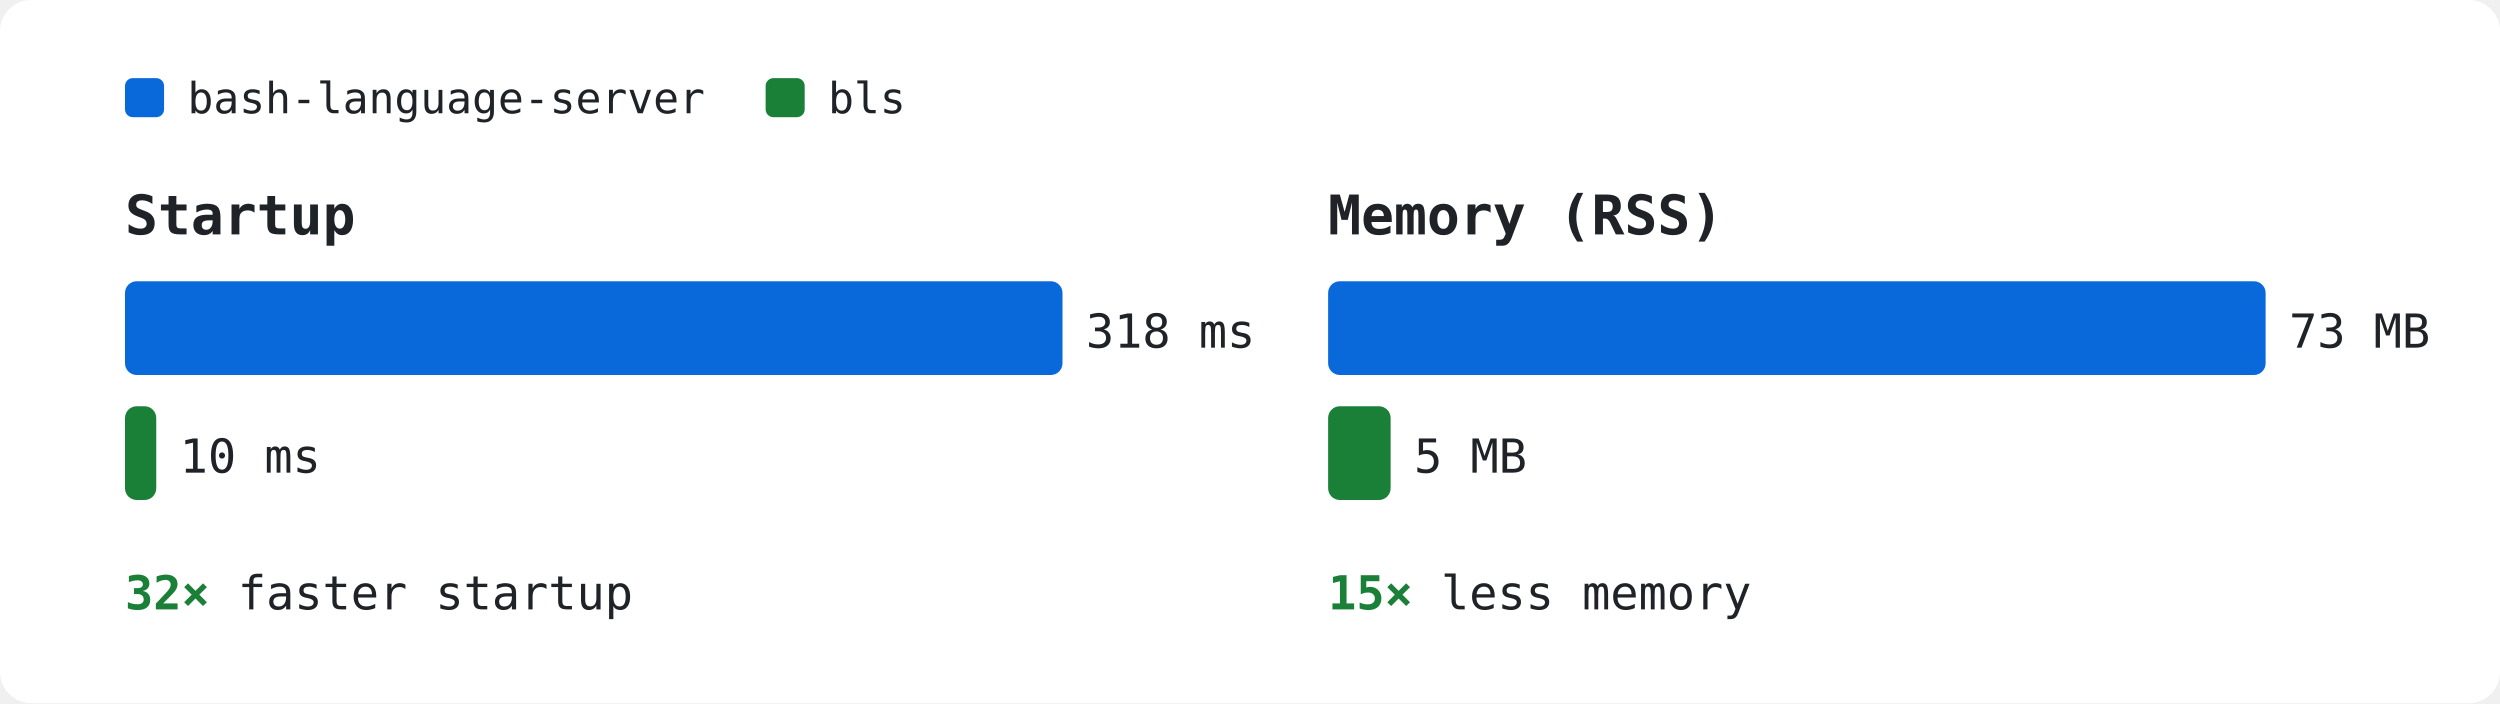
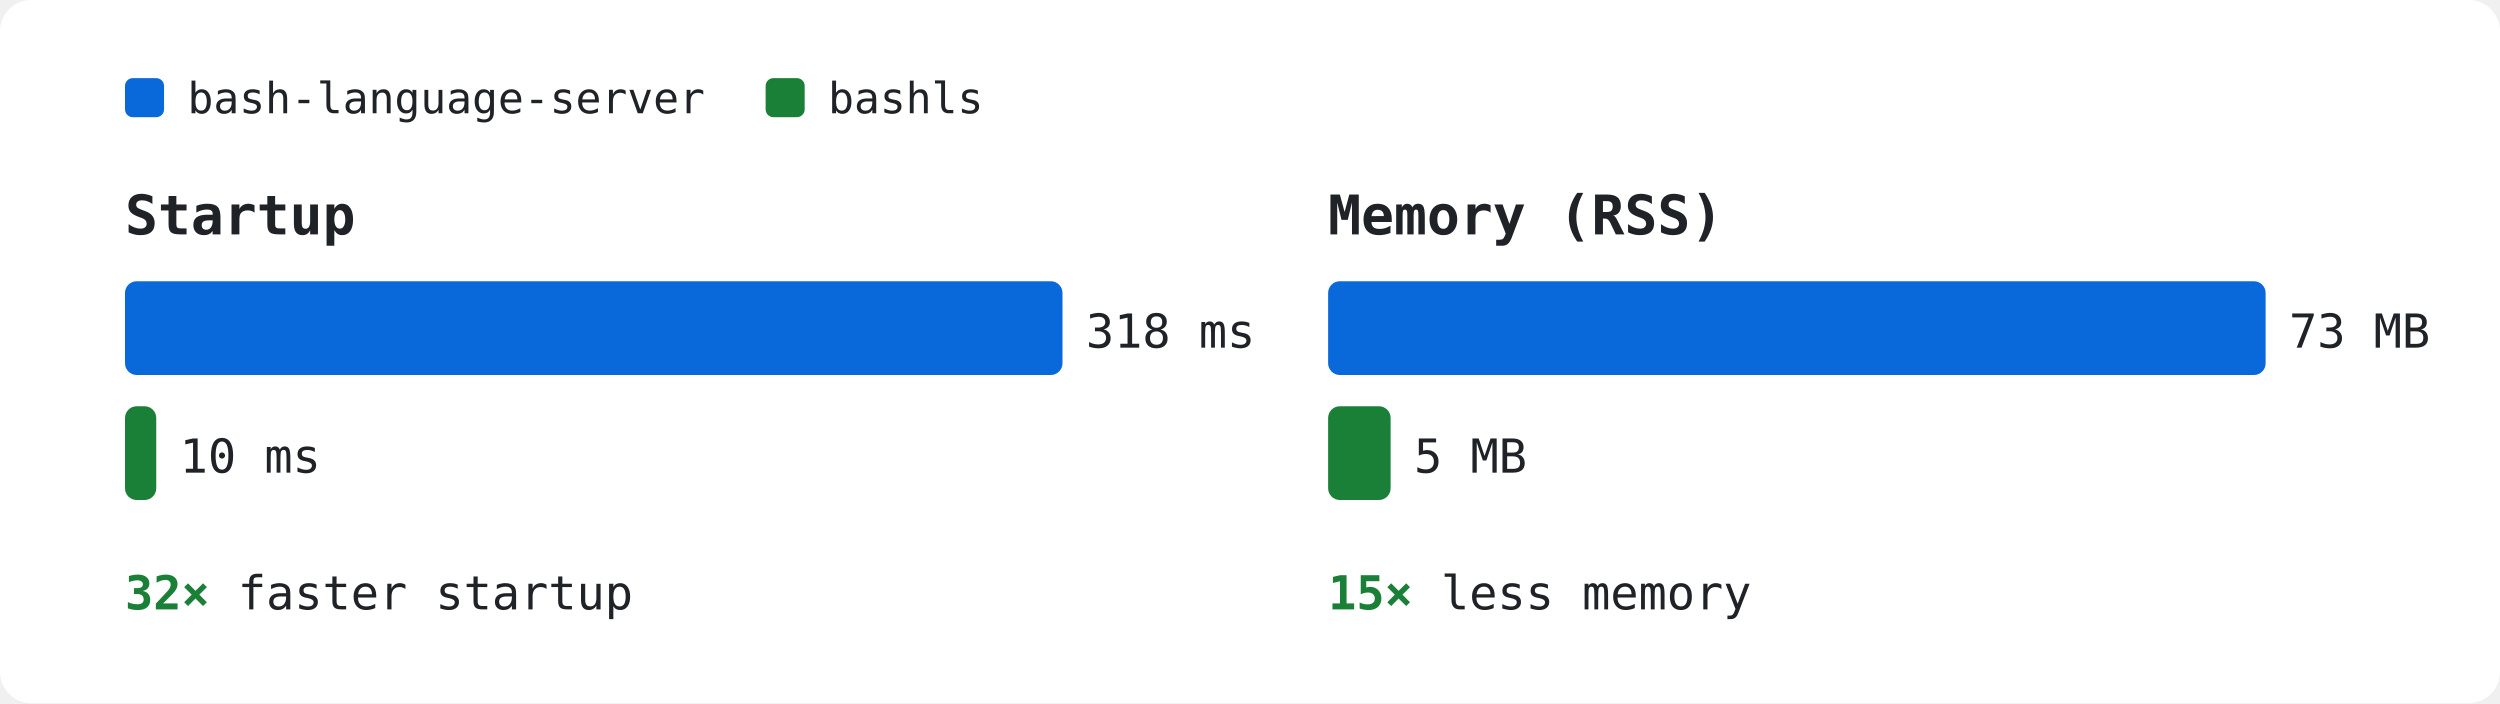
<svg xmlns="http://www.w3.org/2000/svg" width="640" height="180" font-family="ui-monospace,SFMono-Regular,Menlo,Monaco,Consolas,monospace" font-size="13">
  <rect width="640" height="180" fill="#ffffff" rx="8" />
  <rect x="32" y="20" width="10" height="10" fill="#0969da" rx="2" />
  <text x="48" y="29" fill="#1f2328" font-size="11">bash-language-server</text>
  <rect x="196" y="20" width="10" height="10" fill="#1a7f37" rx="2" />
-   <text x="212" y="29" fill="#1f2328" font-size="11">bls</text>
+   <text x="212" y="29" fill="#1f2328" font-size="11">bashls</text>
  <text x="32" y="60" fill="#1f2328" font-size="14" font-weight="600">Startup</text>
  <rect x="32" y="72" width="240" height="24" fill="#0969da" rx="3" />
  <text x="278" y="89" fill="#1f2328" font-size="12">318 ms</text>
  <rect x="32" y="104" width="8" height="24" fill="#1a7f37" rx="3" />
  <text x="46" y="121" fill="#1f2328" font-size="12">10 ms</text>
  <text x="32" y="156" fill="#1f2328" font-size="12">
    <tspan font-weight="600" fill="#1a7f37">32×</tspan> faster startup</text>
  <text x="340" y="60" fill="#1f2328" font-size="14" font-weight="600">Memory (RSS)</text>
  <rect x="340" y="72" width="240" height="24" fill="#0969da" rx="3" />
  <text x="586" y="89" fill="#1f2328" font-size="12">73 MB</text>
  <rect x="340" y="104" width="16" height="24" fill="#1a7f37" rx="3" />
  <text x="362" y="121" fill="#1f2328" font-size="12">5 MB</text>
  <text x="340" y="156" fill="#1f2328" font-size="12">
    <tspan font-weight="600" fill="#1a7f37">15×</tspan> less memory</text>
</svg>
